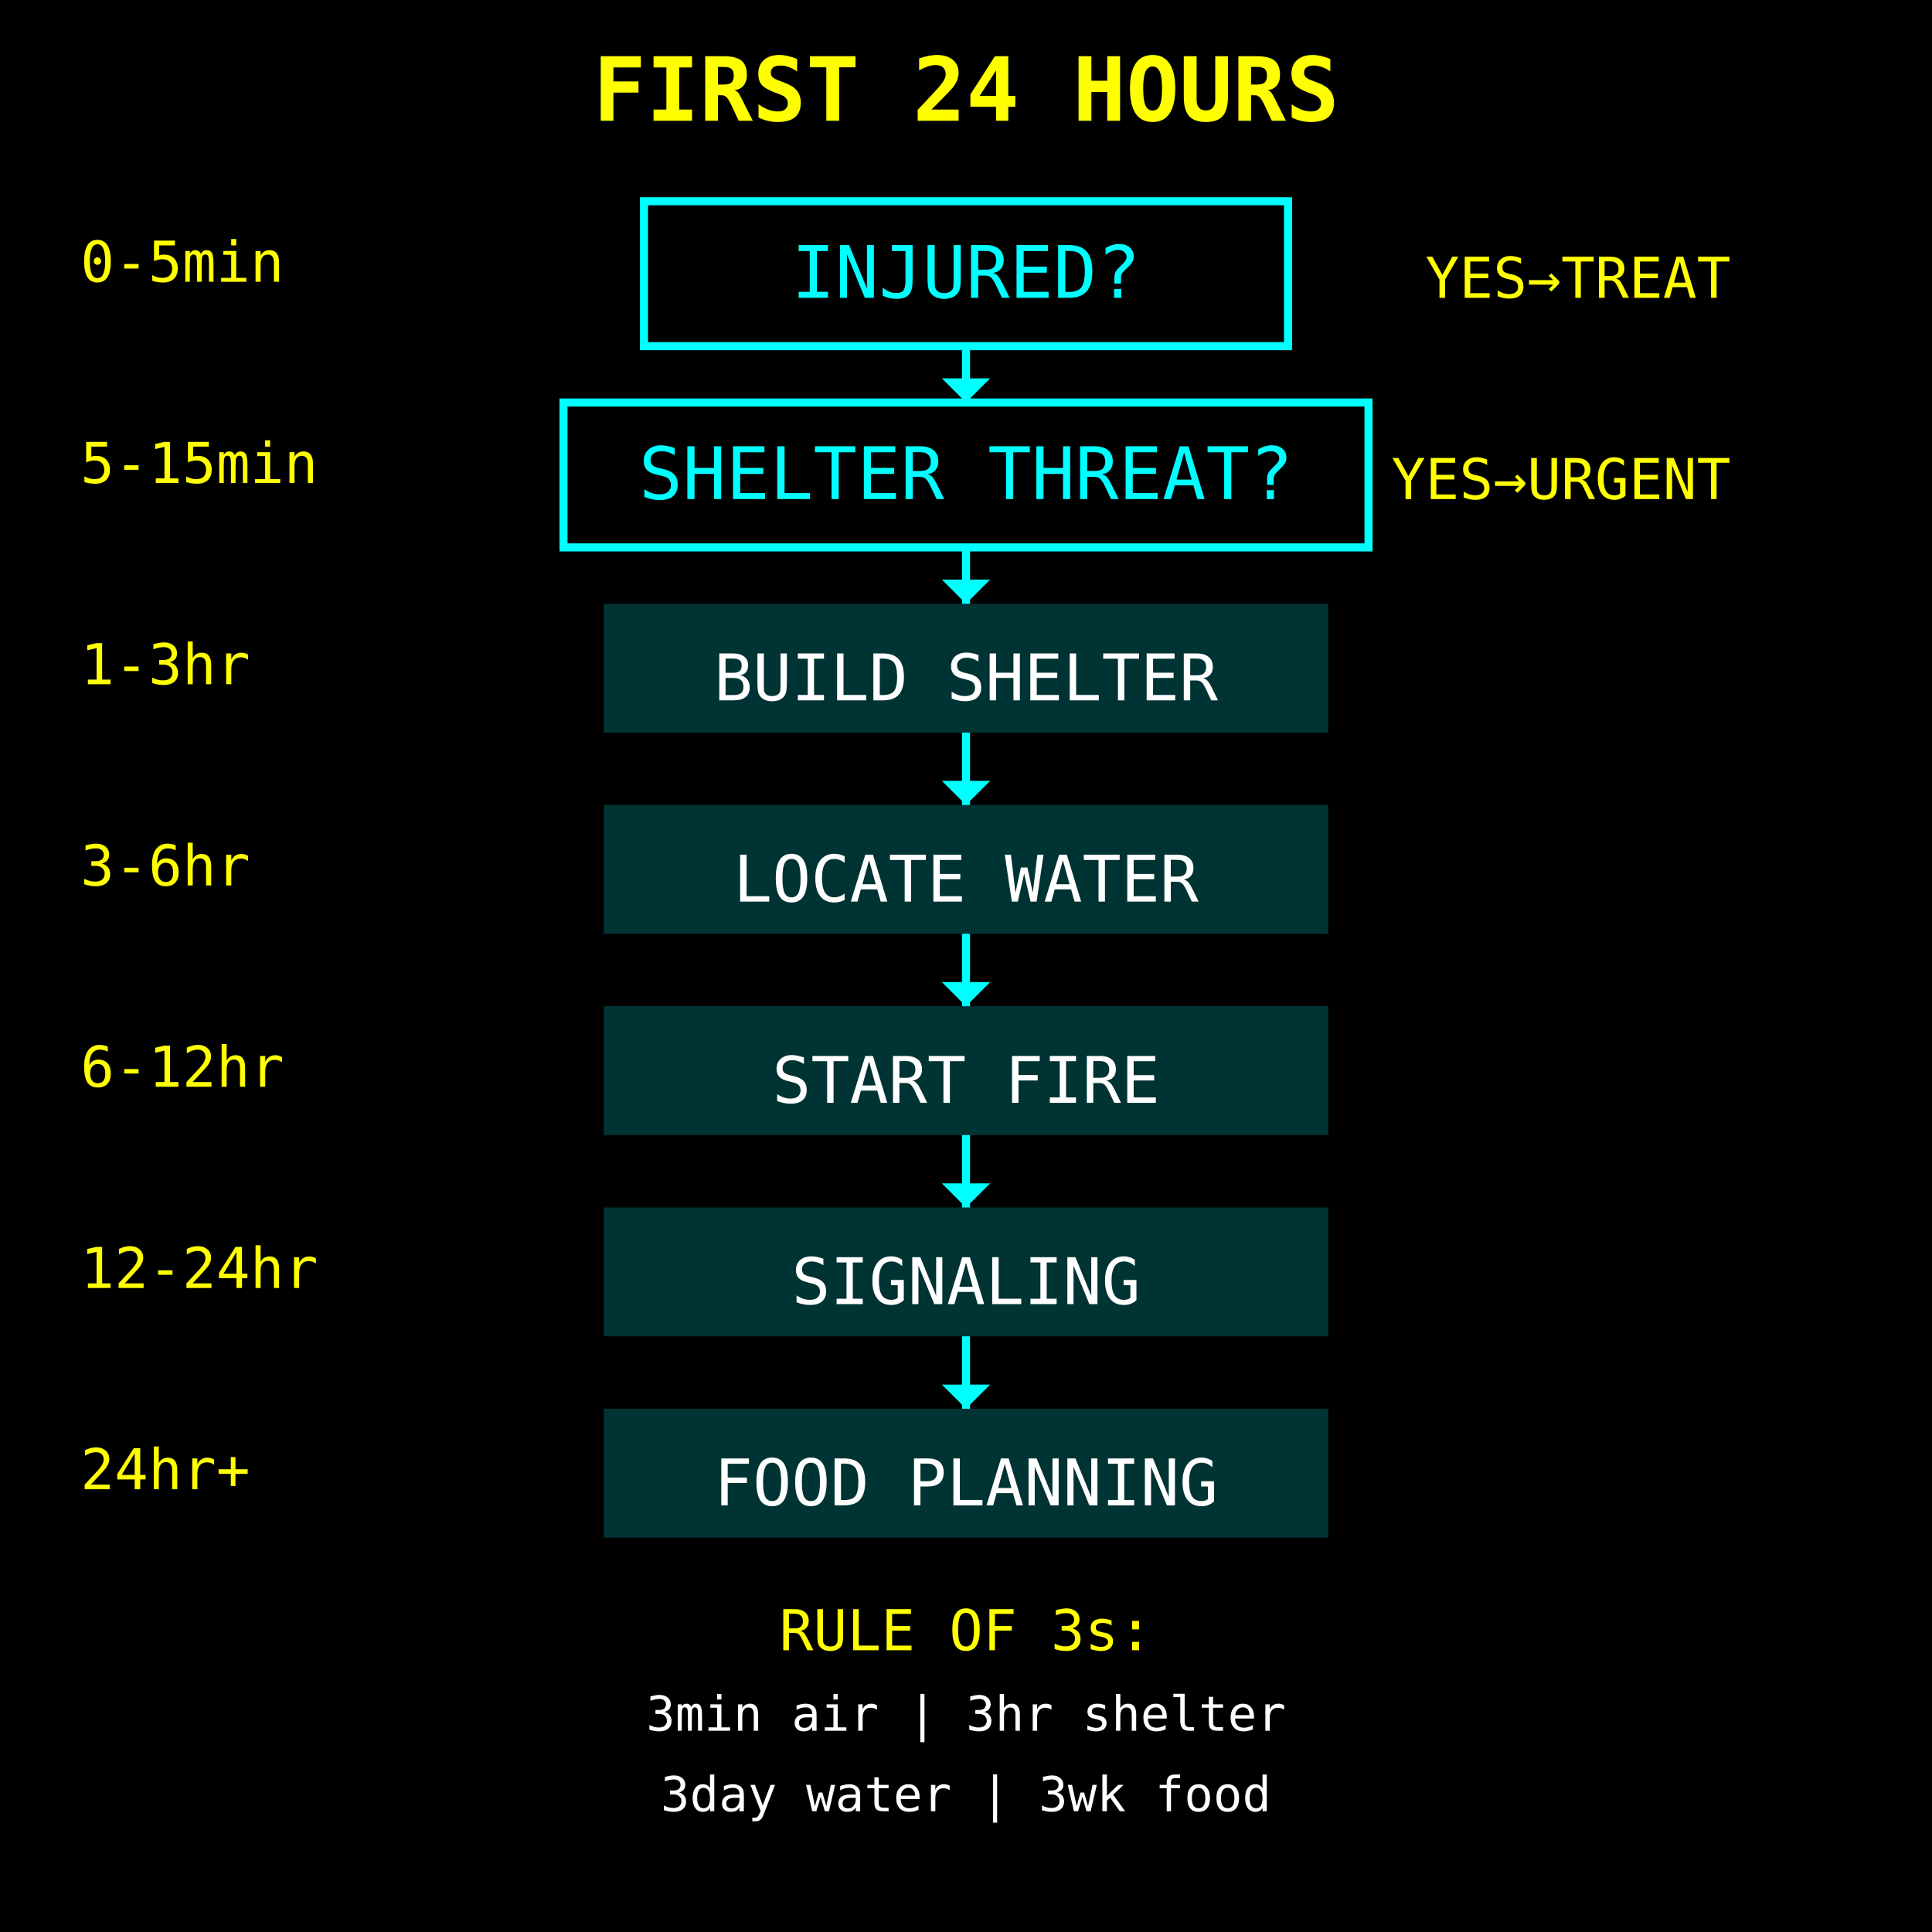
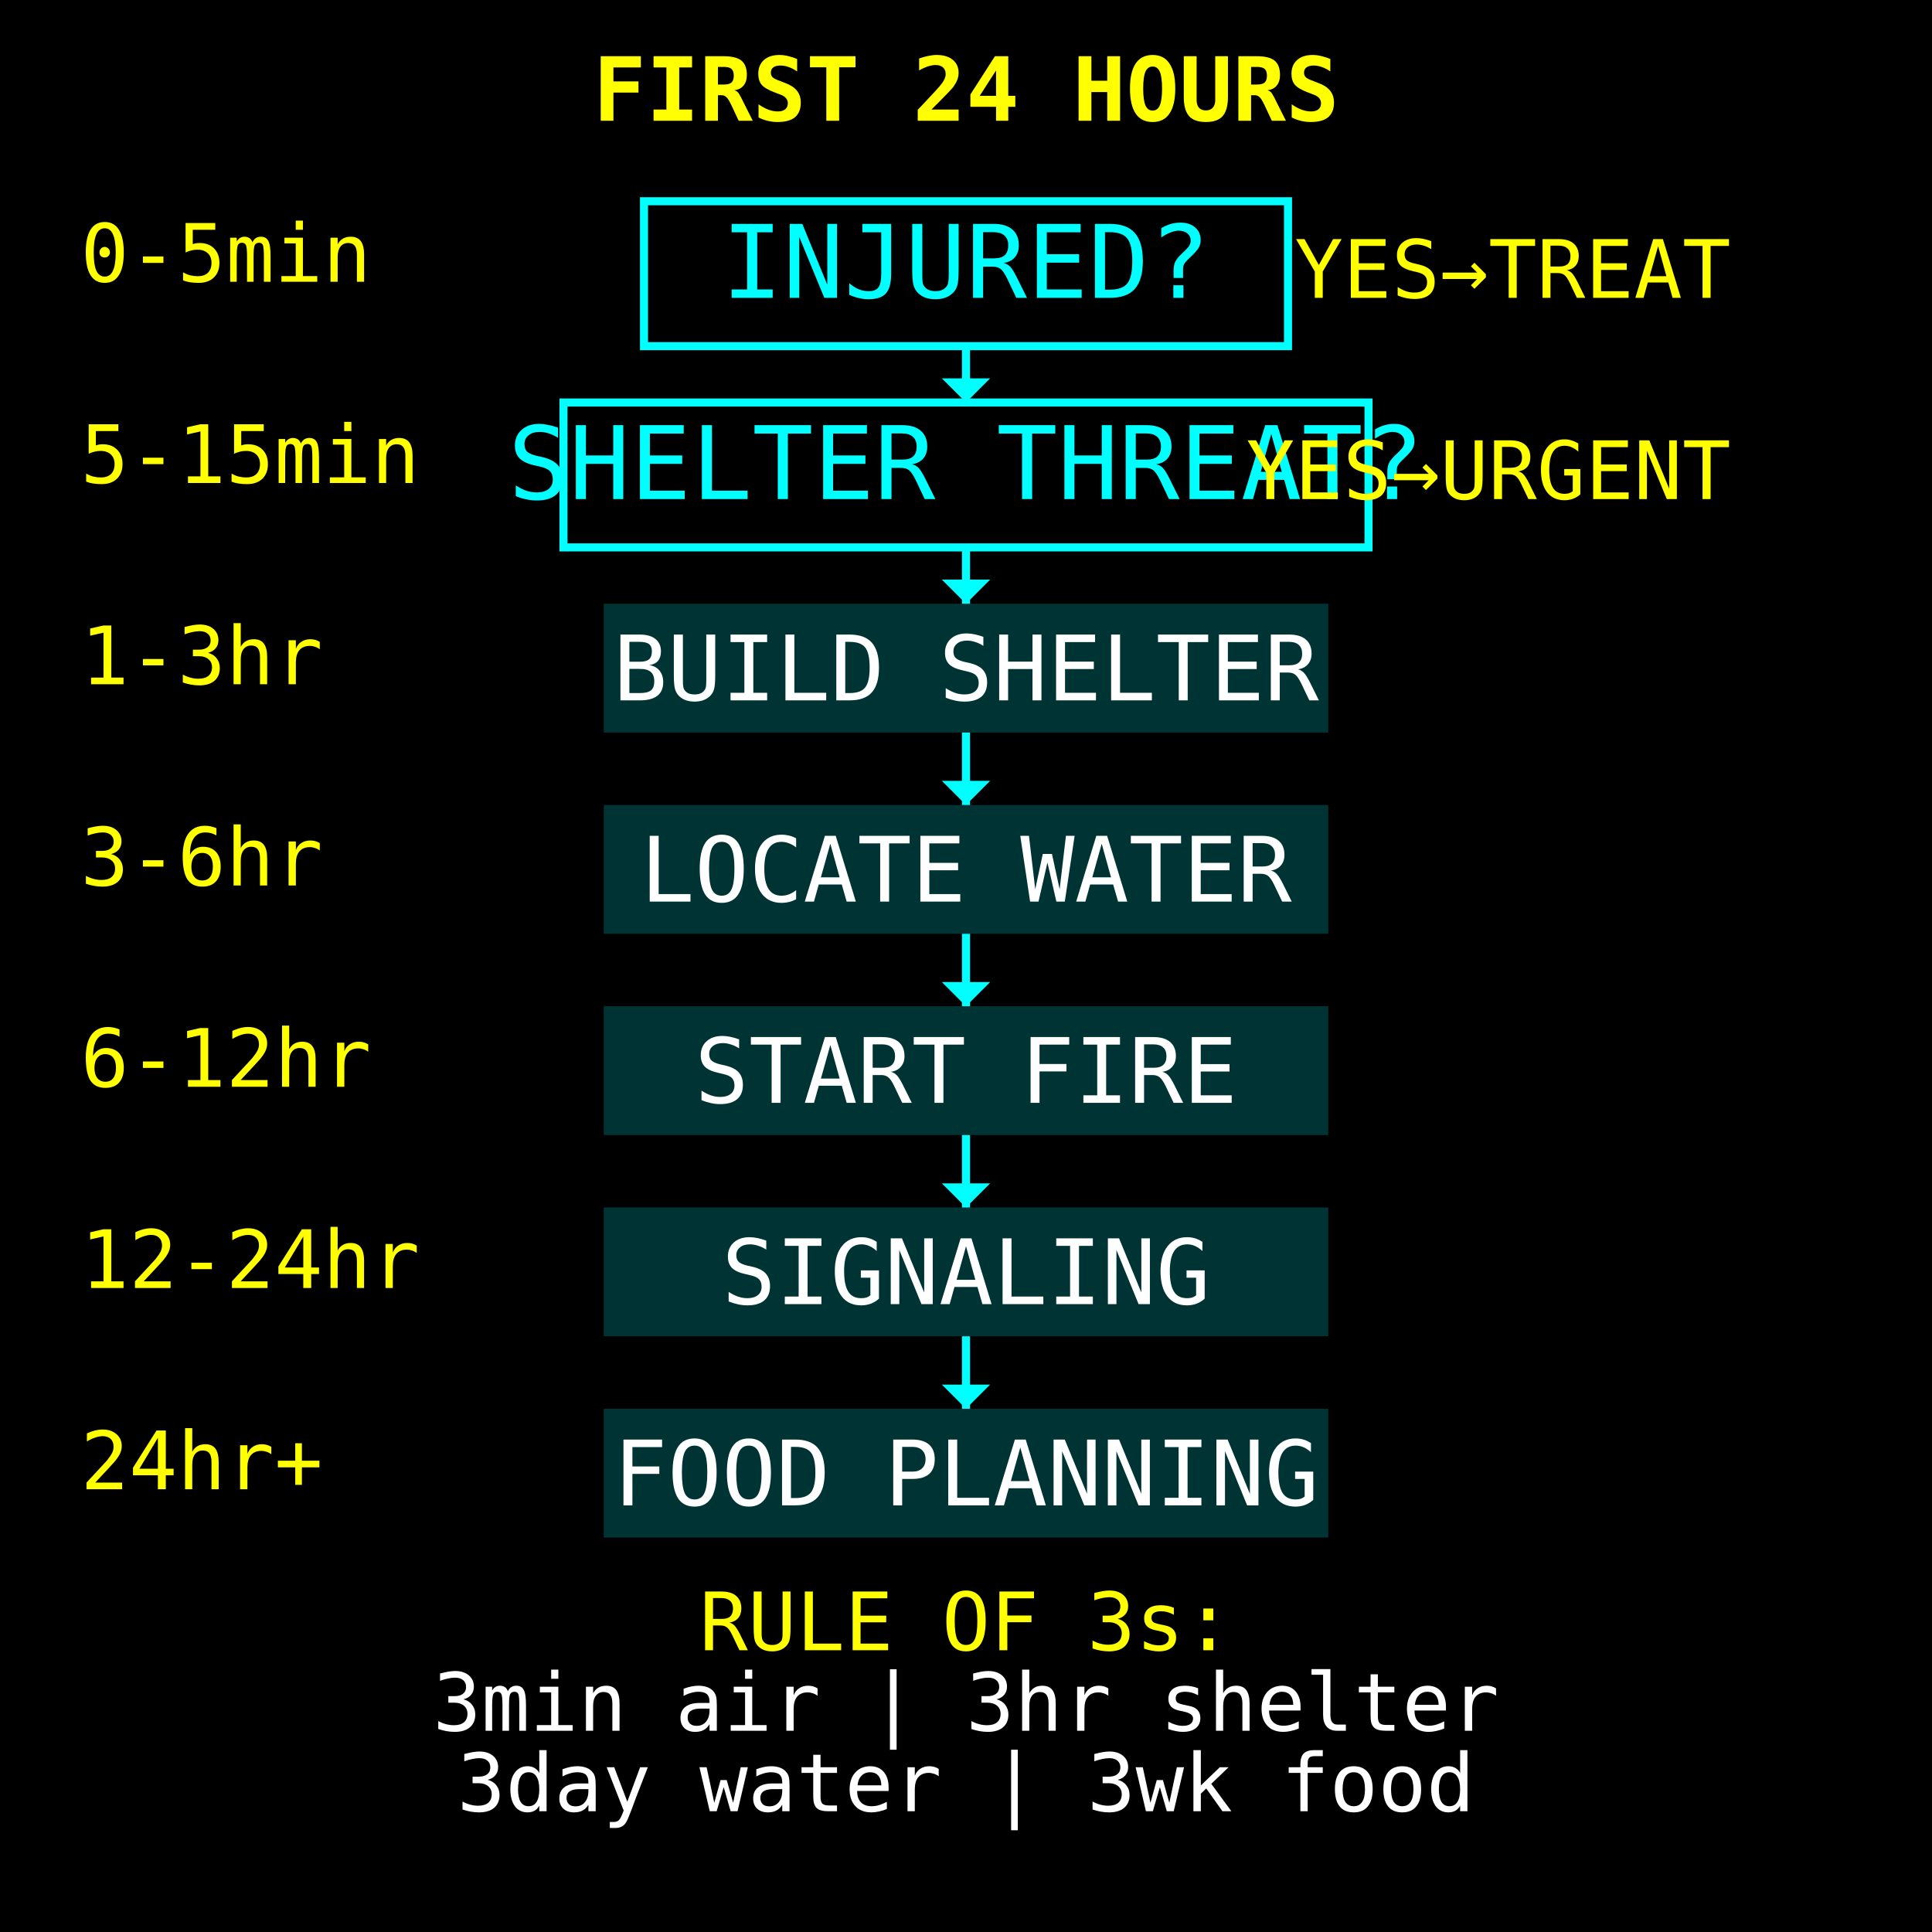
<svg xmlns="http://www.w3.org/2000/svg" width="240" height="240">
  <rect width="240" height="240" fill="black" />
  <text x="120" y="15" fill="#FFFF00" font-family="monospace" font-size="11" font-weight="bold" text-anchor="middle">FIRST 24 HOURS</text>
-   <text x="10" y="35" fill="#FFFF00" font-family="monospace" font-size="7">0-5min</text>
-   <text x="10" y="60" fill="#FFFF00" font-family="monospace" font-size="7">5-15min</text>
-   <text x="10" y="85" fill="#FFFF00" font-family="monospace" font-size="7">1-3hr</text>
-   <text x="10" y="110" fill="#FFFF00" font-family="monospace" font-size="7">3-6hr</text>
-   <text x="10" y="135" fill="#FFFF00" font-family="monospace" font-size="7">6-12hr</text>
-   <text x="10" y="160" fill="#FFFF00" font-family="monospace" font-size="7">12-24hr</text>
-   <text x="10" y="185" fill="#FFFF00" font-family="monospace" font-size="7">24hr+</text>
+   <text x="10" y="35" fill="#FFFF00" font-family="monospace" font-size="10.0">0-5min</text>
+   <text x="10" y="60" fill="#FFFF00" font-family="monospace" font-size="10.0">5-15min</text>
+   <text x="10" y="85" fill="#FFFF00" font-family="monospace" font-size="10.0">1-3hr</text>
+   <text x="10" y="110" fill="#FFFF00" font-family="monospace" font-size="10.0">3-6hr</text>
+   <text x="10" y="135" fill="#FFFF00" font-family="monospace" font-size="10.0">6-12hr</text>
+   <text x="10" y="160" fill="#FFFF00" font-family="monospace" font-size="10.0">12-24hr</text>
+   <text x="10" y="185" fill="#FFFF00" font-family="monospace" font-size="10.0">24hr+</text>
  <rect x="80" y="25" width="80" height="18" fill="none" stroke="#00FFFF" stroke-width="1" />
-   <text x="120" y="37" fill="#00FFFF" font-family="monospace" font-size="9" text-anchor="middle">INJURED?</text>
-   <text x="215" y="37" fill="#FFFF00" font-family="monospace" font-size="7" text-anchor="end">YES→TREAT</text>
+   <text x="120" y="37" fill="#00FFFF" font-family="monospace" font-size="12.6" text-anchor="middle">INJURED?</text>
+   <text x="215" y="37" fill="#FFFF00" font-family="monospace" font-size="10.0" text-anchor="end">YES→TREAT</text>
  <line x1="120" y1="43" x2="120" y2="50" stroke="#00FFFF" stroke-width="1" />
  <polygon points="120,50 117,47 123,47" fill="#00FFFF" />
  <rect x="70" y="50" width="100" height="18" fill="none" stroke="#00FFFF" stroke-width="1" />
-   <text x="120" y="62" fill="#00FFFF" font-family="monospace" font-size="9" text-anchor="middle">SHELTER THREAT?</text>
-   <text x="215" y="62" fill="#FFFF00" font-family="monospace" font-size="7" text-anchor="end">YES→URGENT</text>
+   <text x="120" y="62" fill="#00FFFF" font-family="monospace" font-size="12.6" text-anchor="middle">SHELTER THREAT?</text>
+   <text x="215" y="62" fill="#FFFF00" font-family="monospace" font-size="10.0" text-anchor="end">YES→URGENT</text>
  <line x1="120" y1="68" x2="120" y2="75" stroke="#00FFFF" stroke-width="1" />
  <polygon points="120,75 117,72 123,72" fill="#00FFFF" />
  <rect x="75" y="75" width="90" height="16" fill="#00FFFF" fill-opacity="0.2" />
-   <text x="120" y="87" fill="#FFFFFF" font-family="monospace" font-size="8" text-anchor="middle">BUILD SHELTER</text>
+   <text x="120" y="87" fill="#FFFFFF" font-family="monospace" font-size="11.2" text-anchor="middle">BUILD SHELTER</text>
  <line x1="120" y1="91" x2="120" y2="100" stroke="#00FFFF" stroke-width="1" />
  <polygon points="120,100 117,97 123,97" fill="#00FFFF" />
  <rect x="75" y="100" width="90" height="16" fill="#00FFFF" fill-opacity="0.2" />
-   <text x="120" y="112" fill="#FFFFFF" font-family="monospace" font-size="8" text-anchor="middle">LOCATE WATER</text>
+   <text x="120" y="112" fill="#FFFFFF" font-family="monospace" font-size="11.2" text-anchor="middle">LOCATE WATER</text>
  <line x1="120" y1="116" x2="120" y2="125" stroke="#00FFFF" stroke-width="1" />
  <polygon points="120,125 117,122 123,122" fill="#00FFFF" />
  <rect x="75" y="125" width="90" height="16" fill="#00FFFF" fill-opacity="0.2" />
-   <text x="120" y="137" fill="#FFFFFF" font-family="monospace" font-size="8" text-anchor="middle">START FIRE</text>
+   <text x="120" y="137" fill="#FFFFFF" font-family="monospace" font-size="11.2" text-anchor="middle">START FIRE</text>
  <line x1="120" y1="141" x2="120" y2="150" stroke="#00FFFF" stroke-width="1" />
  <polygon points="120,150 117,147 123,147" fill="#00FFFF" />
  <rect x="75" y="150" width="90" height="16" fill="#00FFFF" fill-opacity="0.2" />
-   <text x="120" y="162" fill="#FFFFFF" font-family="monospace" font-size="8" text-anchor="middle">SIGNALING</text>
+   <text x="120" y="162" fill="#FFFFFF" font-family="monospace" font-size="11.2" text-anchor="middle">SIGNALING</text>
  <line x1="120" y1="166" x2="120" y2="175" stroke="#00FFFF" stroke-width="1" />
  <polygon points="120,175 117,172 123,172" fill="#00FFFF" />
  <rect x="75" y="175" width="90" height="16" fill="#00FFFF" fill-opacity="0.2" />
-   <text x="120" y="187" fill="#FFFFFF" font-family="monospace" font-size="8" text-anchor="middle">FOOD PLANNING</text>
-   <text x="120" y="205" fill="#FFFF00" font-family="monospace" font-size="7" text-anchor="middle">RULE OF 3s:</text>
-   <text x="120" y="215" fill="#FFFFFF" font-family="monospace" font-size="6" text-anchor="middle">3min air | 3hr shelter</text>
-   <text x="120" y="225" fill="#FFFFFF" font-family="monospace" font-size="6" text-anchor="middle">3day water | 3wk food</text>
+   <text x="120" y="187" fill="#FFFFFF" font-family="monospace" font-size="11.2" text-anchor="middle">FOOD PLANNING</text>
+   <text x="120" y="205" fill="#FFFF00" font-family="monospace" font-size="10.0" text-anchor="middle">RULE OF 3s:</text>
+   <text x="120" y="215" fill="#FFFFFF" font-family="monospace" font-size="10.0" text-anchor="middle">3min air | 3hr shelter</text>
+   <text x="120" y="225" fill="#FFFFFF" font-family="monospace" font-size="10.0" text-anchor="middle">3day water | 3wk food</text>
</svg>
